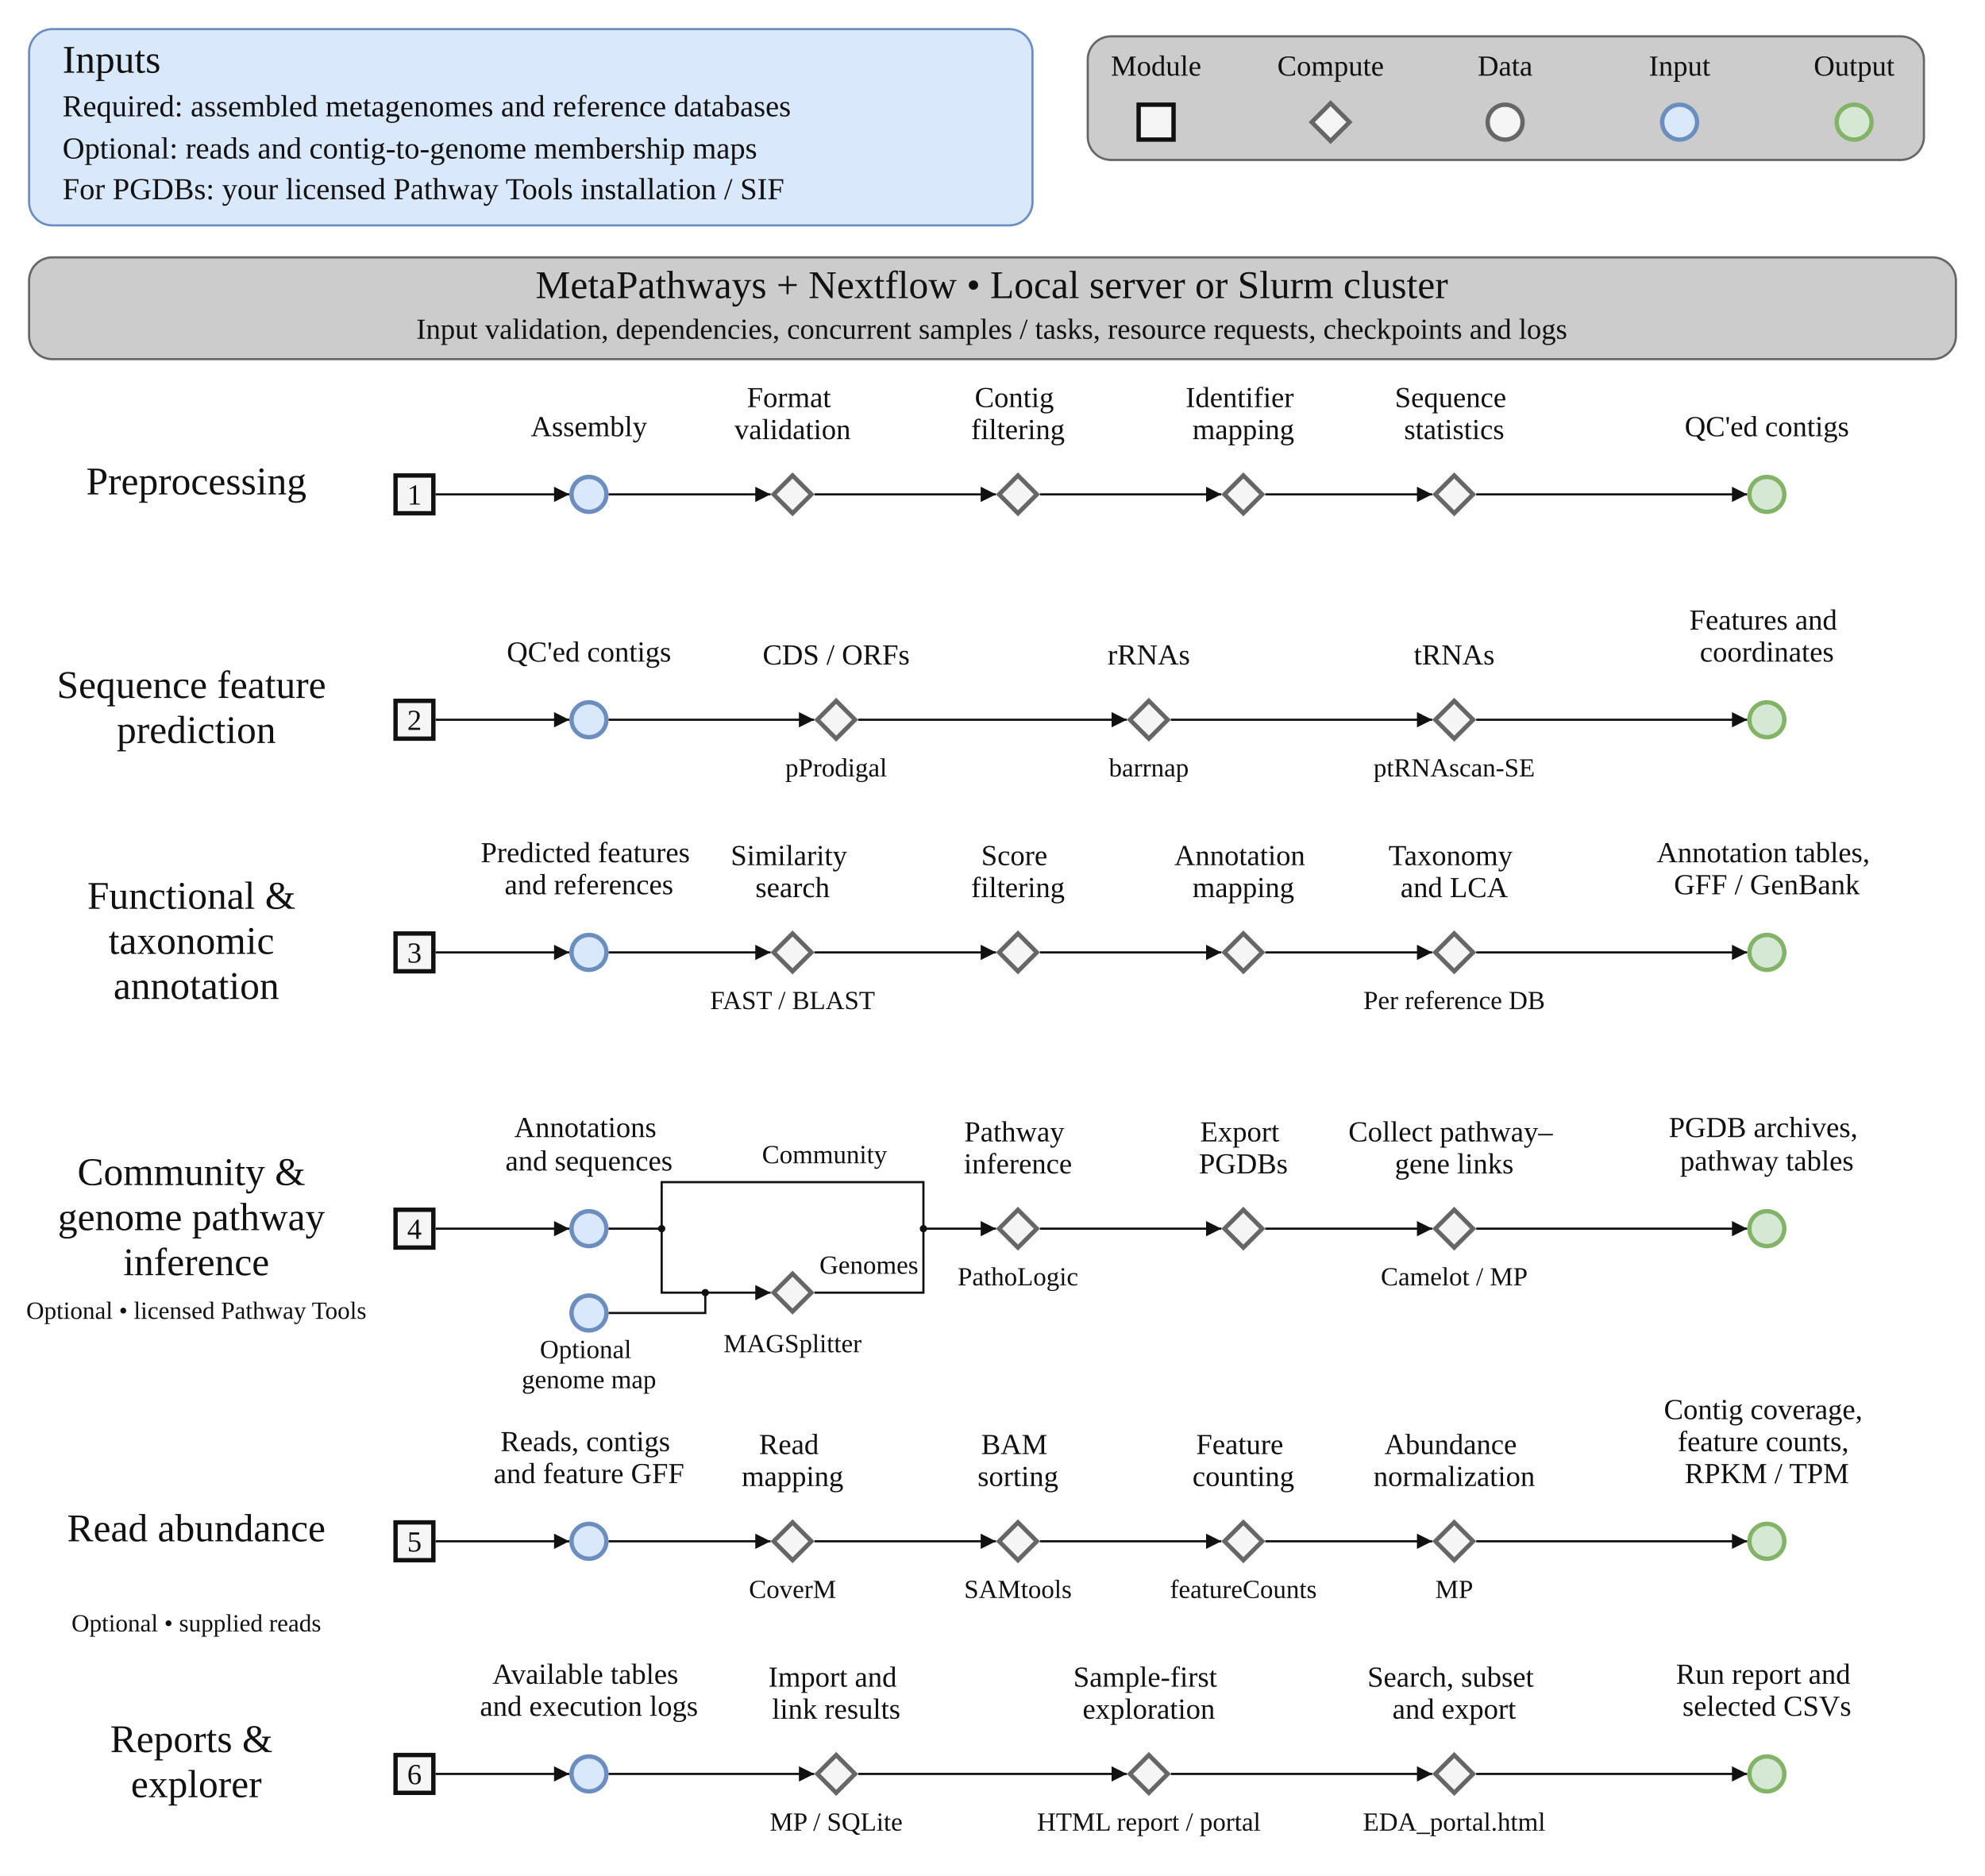
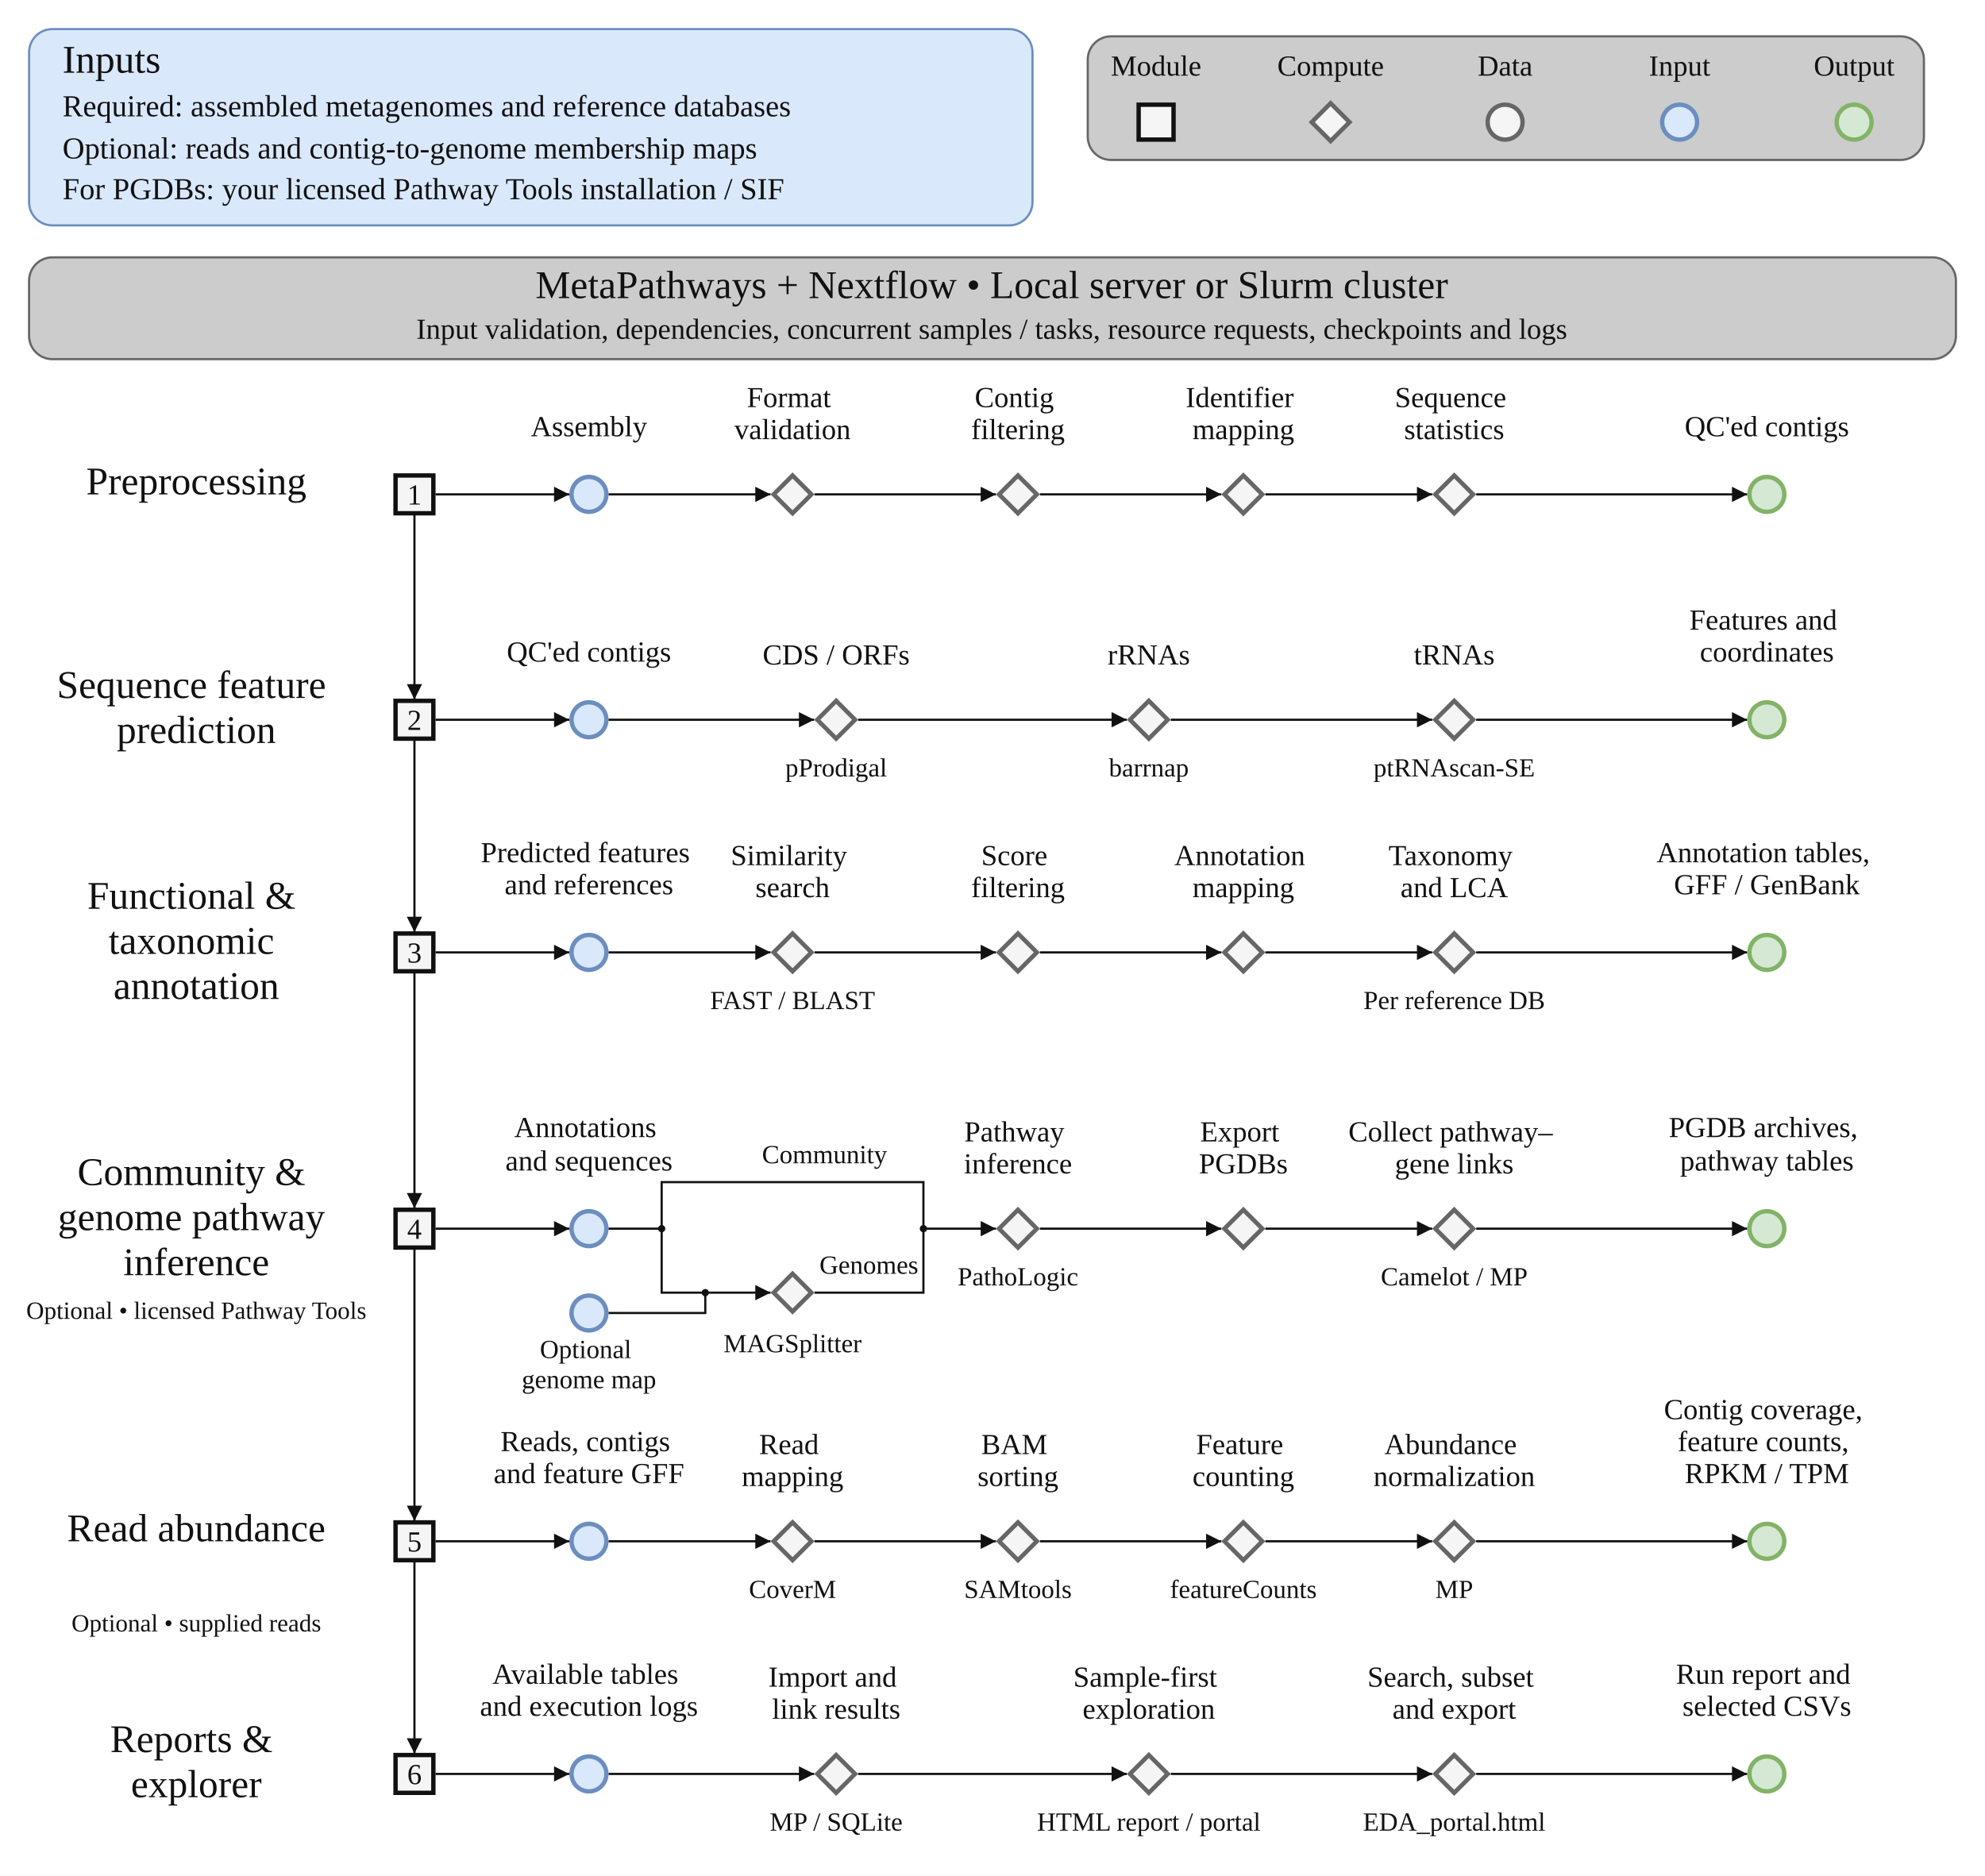
<svg xmlns="http://www.w3.org/2000/svg" viewBox="135 0 1365 1290" width="1365" height="1290" role="img" aria-labelledby="workflow-title workflow-desc">
  <rect width="1500" height="1290" fill="#FFFFFF" />
  <defs>
    <marker id="arrow" viewBox="0 0 10 10" refX="10" refY="5" markerWidth="7" markerHeight="7" orient="auto-start-reverse">
      <path d="M 0 0 L 10 5 L 0 10 z" fill="#111111" />
    </marker>
  </defs>
  <style>text { font-family: "Times New Roman", Times, serif; fill: #111111; } .wire { fill: none; stroke: #111111; stroke-width: 1.5; marker-end: url(#arrow); } .branch { fill: none; stroke: #111111; stroke-width: 1.5; stroke-linejoin: miter; }</style>
  <rect x="155" y="20" width="690" height="135" rx="16" fill="#DAE8FC" stroke="#6C8EBF" stroke-width="1.5" />
  <text x="178" y="50" font-size="27" text-anchor="start">
    <tspan x="178" dy="0">Inputs</tspan>
  </text>
  <text x="178" y="80" font-size="21" text-anchor="start">
    <tspan x="178" dy="0">Required: assembled metagenomes and reference databases</tspan>
  </text>
  <text x="178" y="109" font-size="21" text-anchor="start">
    <tspan x="178" dy="0">Optional: reads and contig-to-genome membership maps</tspan>
  </text>
  <text x="178" y="137" font-size="21" text-anchor="start">
    <tspan x="178" dy="0">For PGDBs: your licensed Pathway Tools installation / SIF</tspan>
  </text>
  <rect x="883" y="25" width="575" height="85" rx="16" fill="#CCCCCC" stroke="#666666" stroke-width="1.5" />
  <text x="930" y="52" font-size="20" text-anchor="middle">
    <tspan x="930" dy="0">Module</tspan>
  </text>
  <text x="1050" y="52" font-size="20" text-anchor="middle">
    <tspan x="1050" dy="0">Compute</tspan>
  </text>
  <text x="1170" y="52" font-size="20" text-anchor="middle">
    <tspan x="1170" dy="0">Data</tspan>
  </text>
  <text x="1290" y="52" font-size="20" text-anchor="middle">
    <tspan x="1290" dy="0">Input</tspan>
  </text>
  <text x="1410" y="52" font-size="20" text-anchor="middle">
    <tspan x="1410" dy="0">Output</tspan>
  </text>
  <rect x="918" y="72" width="24" height="24" fill="#F5F5F5" stroke="#111111" stroke-width="3" />
  <path d="M 1050 71 L 1063 84 L 1050 97 L 1037 84 Z" fill="#F5F5F5" stroke="#666666" stroke-width="3" />
  <circle cx="1170" cy="84" r="12" fill="#F5F5F5" stroke="#666666" stroke-width="3" />
  <circle cx="1290" cy="84" r="12" fill="#DAE8FC" stroke="#6C8EBF" stroke-width="3" />
  <circle cx="1410" cy="84" r="12" fill="#D5E8D4" stroke="#82B366" stroke-width="3" />
  <rect x="155" y="177" width="1325" height="70" rx="16" fill="#CCCCCC" stroke="#666666" stroke-width="1.5" />
  <text x="817" y="205" font-size="27" text-anchor="middle">
    <tspan x="817" dy="0">MetaPathways + Nextflow  •  Local server or Slurm cluster</tspan>
  </text>
  <text x="817" y="233" font-size="20" text-anchor="middle">
    <tspan x="817" dy="0">Input validation, dependencies, concurrent samples / tasks, resource requests, checkpoints and logs</tspan>
  </text>
  <text x="270" y="340" font-size="27" text-anchor="middle">
    <tspan x="270" dy="0">Preprocessing</tspan>
  </text>
  <rect x="407" y="327" width="26" height="26" fill="#F5F5F5" stroke="#111111" stroke-width="3" />
  <text x="420" y="347" font-size="20" text-anchor="middle">
    <tspan x="420" dy="0">1</tspan>
  </text>
  <path d="M 434.5 340 L 526.5 340" class="wire" />
  <circle cx="540" cy="340" r="12" fill="#DAE8FC" stroke="#6C8EBF" stroke-width="3" />
  <text x="540" y="300" font-size="20" text-anchor="middle">
    <tspan x="540" dy="0">Assembly</tspan>
  </text>
  <path d="M 553.5 340 L 664.879 340" class="wire" />
  <path d="M 680 327 L 693 340 L 680 353 L 667 340 Z" fill="#F5F5F5" stroke="#666666" stroke-width="3" />
  <text x="680" y="280" font-size="20" text-anchor="middle">
    <tspan x="680" dy="0">Format</tspan>
    <tspan x="680" dy="22">validation</tspan>
  </text>
  <path d="M 695.121 340 L 819.879 340" class="wire" />
  <path d="M 835 327 L 848 340 L 835 353 L 822 340 Z" fill="#F5F5F5" stroke="#666666" stroke-width="3" />
  <text x="835" y="280" font-size="20" text-anchor="middle">
    <tspan x="835" dy="0">Contig</tspan>
    <tspan x="835" dy="22">filtering</tspan>
  </text>
  <path d="M 850.121 340 L 974.879 340" class="wire" />
  <path d="M 990 327 L 1003 340 L 990 353 L 977 340 Z" fill="#F5F5F5" stroke="#666666" stroke-width="3" />
  <text x="990" y="280" font-size="20" text-anchor="middle">
    <tspan x="990" dy="0">Identifier</tspan>
    <tspan x="990" dy="22">mapping</tspan>
  </text>
  <path d="M 1005.12 340 L 1119.88 340" class="wire" />
  <path d="M 1135 327 L 1148 340 L 1135 353 L 1122 340 Z" fill="#F5F5F5" stroke="#666666" stroke-width="3" />
  <text x="1135" y="280" font-size="20" text-anchor="middle">
    <tspan x="1135" dy="0">Sequence</tspan>
    <tspan x="1135" dy="22">statistics</tspan>
  </text>
  <path d="M 1150.12 340 L 1336.5 340" class="wire" />
  <circle cx="1350" cy="340" r="12" fill="#D5E8D4" stroke="#82B366" stroke-width="3" />
  <text x="1350" y="300" font-size="20" text-anchor="middle">
    <tspan x="1350" dy="0">QC'ed contigs</tspan>
  </text>
  <text x="270" y="480" font-size="27" text-anchor="middle">
    <tspan x="270" dy="0">Sequence feature</tspan>
    <tspan x="270" dy="31">prediction</tspan>
  </text>
  <rect x="407" y="482" width="26" height="26" fill="#F5F5F5" stroke="#111111" stroke-width="3" />
  <text x="420" y="502" font-size="20" text-anchor="middle">
    <tspan x="420" dy="0">2</tspan>
  </text>
  <path d="M 434.5 495 L 526.5 495" class="wire" />
  <circle cx="540" cy="495" r="12" fill="#DAE8FC" stroke="#6C8EBF" stroke-width="3" />
  <text x="540" y="455" font-size="20" text-anchor="middle">
    <tspan x="540" dy="0">QC'ed contigs</tspan>
  </text>
  <path d="M 553.5 495 L 694.879 495" class="wire" />
  <path d="M 710 482 L 723 495 L 710 508 L 697 495 Z" fill="#F5F5F5" stroke="#666666" stroke-width="3" />
  <text x="710" y="457" font-size="20" text-anchor="middle">
    <tspan x="710" dy="0">CDS / ORFs</tspan>
  </text>
  <text x="710" y="534" font-size="18" text-anchor="middle">
    <tspan x="710" dy="0">pProdigal</tspan>
  </text>
  <path d="M 725.121 495 L 909.879 495" class="wire" />
  <path d="M 925 482 L 938 495 L 925 508 L 912 495 Z" fill="#F5F5F5" stroke="#666666" stroke-width="3" />
  <text x="925" y="457" font-size="20" text-anchor="middle">
    <tspan x="925" dy="0">rRNAs</tspan>
  </text>
  <text x="925" y="534" font-size="18" text-anchor="middle">
    <tspan x="925" dy="0">barrnap</tspan>
  </text>
  <path d="M 940.121 495 L 1119.88 495" class="wire" />
  <path d="M 1135 482 L 1148 495 L 1135 508 L 1122 495 Z" fill="#F5F5F5" stroke="#666666" stroke-width="3" />
  <text x="1135" y="457" font-size="20" text-anchor="middle">
    <tspan x="1135" dy="0">tRNAs</tspan>
  </text>
  <text x="1135" y="534" font-size="18" text-anchor="middle">
    <tspan x="1135" dy="0">ptRNAscan-SE</tspan>
  </text>
  <path d="M 1150.12 495 L 1336.5 495" class="wire" />
  <circle cx="1350" cy="495" r="12" fill="#D5E8D4" stroke="#82B366" stroke-width="3" />
  <text x="1350" y="433" font-size="20" text-anchor="middle">
    <tspan x="1350" dy="0">Features and</tspan>
    <tspan x="1350" dy="22">coordinates</tspan>
  </text>
  <text x="270" y="625" font-size="27" text-anchor="middle">
    <tspan x="270" dy="0">Functional &amp;</tspan>
    <tspan x="270" dy="31">taxonomic</tspan>
    <tspan x="270" dy="31">annotation</tspan>
  </text>
  <rect x="407" y="642" width="26" height="26" fill="#F5F5F5" stroke="#111111" stroke-width="3" />
  <text x="420" y="662" font-size="20" text-anchor="middle">
    <tspan x="420" dy="0">3</tspan>
  </text>
  <path d="M 434.5 655 L 526.5 655" class="wire" />
  <circle cx="540" cy="655" r="12" fill="#DAE8FC" stroke="#6C8EBF" stroke-width="3" />
  <text x="540" y="593" font-size="20" text-anchor="middle">
    <tspan x="540" dy="0">Predicted features</tspan>
    <tspan x="540" dy="22">and references</tspan>
  </text>
  <path d="M 553.5 655 L 664.879 655" class="wire" />
  <path d="M 680 642 L 693 655 L 680 668 L 667 655 Z" fill="#F5F5F5" stroke="#666666" stroke-width="3" />
  <text x="680" y="595" font-size="20" text-anchor="middle">
    <tspan x="680" dy="0">Similarity</tspan>
    <tspan x="680" dy="22">search</tspan>
  </text>
  <text x="680" y="694" font-size="18" text-anchor="middle">
    <tspan x="680" dy="0">FAST / BLAST</tspan>
  </text>
  <path d="M 695.121 655 L 819.879 655" class="wire" />
  <path d="M 835 642 L 848 655 L 835 668 L 822 655 Z" fill="#F5F5F5" stroke="#666666" stroke-width="3" />
  <text x="835" y="595" font-size="20" text-anchor="middle">
    <tspan x="835" dy="0">Score</tspan>
    <tspan x="835" dy="22">filtering</tspan>
  </text>
  <path d="M 850.121 655 L 974.879 655" class="wire" />
  <path d="M 990 642 L 1003 655 L 990 668 L 977 655 Z" fill="#F5F5F5" stroke="#666666" stroke-width="3" />
  <text x="990" y="595" font-size="20" text-anchor="middle">
    <tspan x="990" dy="0">Annotation</tspan>
    <tspan x="990" dy="22">mapping</tspan>
  </text>
  <path d="M 1005.12 655 L 1119.88 655" class="wire" />
  <path d="M 1135 642 L 1148 655 L 1135 668 L 1122 655 Z" fill="#F5F5F5" stroke="#666666" stroke-width="3" />
  <text x="1135" y="595" font-size="20" text-anchor="middle">
    <tspan x="1135" dy="0">Taxonomy</tspan>
    <tspan x="1135" dy="22">and LCA</tspan>
  </text>
  <text x="1135" y="694" font-size="18" text-anchor="middle">
    <tspan x="1135" dy="0">Per reference DB</tspan>
  </text>
  <path d="M 1150.12 655 L 1336.5 655" class="wire" />
  <circle cx="1350" cy="655" r="12" fill="#D5E8D4" stroke="#82B366" stroke-width="3" />
  <text x="1350" y="593" font-size="20" text-anchor="middle">
    <tspan x="1350" dy="0">Annotation tables,</tspan>
    <tspan x="1350" dy="22">GFF / GenBank</tspan>
  </text>
  <text x="270" y="815" font-size="27" text-anchor="middle">
    <tspan x="270" dy="0">Community &amp;</tspan>
    <tspan x="270" dy="31">genome pathway</tspan>
    <tspan x="270" dy="31">inference</tspan>
  </text>
  <rect x="407" y="832" width="26" height="26" fill="#F5F5F5" stroke="#111111" stroke-width="3" />
  <text x="420" y="852" font-size="20" text-anchor="middle">
    <tspan x="420" dy="0">4</tspan>
  </text>
  <path d="M 434.5 845 L 526.5 845" class="wire" />
  <circle cx="540" cy="845" r="12" fill="#DAE8FC" stroke="#6C8EBF" stroke-width="3" />
  <text x="540" y="782" font-size="20" text-anchor="middle">
    <tspan x="540" dy="0">Annotations</tspan>
    <tspan x="540" dy="23.0">and sequences</tspan>
  </text>
  <circle cx="540" cy="903" r="12" fill="#DAE8FC" stroke="#6C8EBF" stroke-width="3" />
  <text x="540" y="934" font-size="18" text-anchor="middle">
    <tspan x="540" dy="0">Optional</tspan>
    <tspan x="540" dy="20.7">genome map</tspan>
  </text>
  <text x="702" y="800" font-size="18" text-anchor="middle">
    <tspan x="702" dy="0">Community</tspan>
  </text>
  <path d="M 680 876 L 693 889 L 680 902 L 667 889 Z" fill="#F5F5F5" stroke="#666666" stroke-width="3" />
  <text x="680" y="930" font-size="18" text-anchor="middle">
    <tspan x="680" dy="0">MAGSplitter</tspan>
  </text>
  <text x="732.5" y="876" font-size="18" text-anchor="middle">
    <tspan x="732.5" dy="0">Genomes</tspan>
  </text>
  <path d="M 835 832 L 848 845 L 835 858 L 822 845 Z" fill="#F5F5F5" stroke="#666666" stroke-width="3" />
  <text x="835" y="785" font-size="20" text-anchor="middle">
    <tspan x="835" dy="0">Pathway</tspan>
    <tspan x="835" dy="22">inference</tspan>
  </text>
  <text x="835" y="884" font-size="18" text-anchor="middle">
    <tspan x="835" dy="0">PathoLogic</tspan>
  </text>
  <path d="M 850.121 845 L 974.879 845" class="wire" />
  <path d="M 990 832 L 1003 845 L 990 858 L 977 845 Z" fill="#F5F5F5" stroke="#666666" stroke-width="3" />
  <text x="990" y="785" font-size="20" text-anchor="middle">
    <tspan x="990" dy="0">Export</tspan>
    <tspan x="990" dy="22">PGDBs</tspan>
  </text>
  <path d="M 1005.12 845 L 1119.88 845" class="wire" />
  <path d="M 1135 832 L 1148 845 L 1135 858 L 1122 845 Z" fill="#F5F5F5" stroke="#666666" stroke-width="3" />
  <text x="1135" y="785" font-size="20" text-anchor="middle">
    <tspan x="1135" dy="0">Collect pathway–</tspan>
    <tspan x="1135" dy="22">gene links</tspan>
  </text>
  <text x="1135" y="884" font-size="18" text-anchor="middle">
    <tspan x="1135" dy="0">Camelot / MP</tspan>
  </text>
  <path d="M 1150.12 845 L 1336.5 845" class="wire" />
  <circle cx="1350" cy="845" r="12" fill="#D5E8D4" stroke="#82B366" stroke-width="3" />
  <text x="1350" y="782" font-size="20" text-anchor="middle">
    <tspan x="1350" dy="0">PGDB archives,</tspan>
    <tspan x="1350" dy="23.0">pathway tables</tspan>
  </text>
  <text x="270" y="1060" font-size="27" text-anchor="middle">
    <tspan x="270" dy="0">Read abundance</tspan>
  </text>
  <rect x="407" y="1047" width="26" height="26" fill="#F5F5F5" stroke="#111111" stroke-width="3" />
  <text x="420" y="1067" font-size="20" text-anchor="middle">
    <tspan x="420" dy="0">5</tspan>
  </text>
  <path d="M 434.5 1060 L 526.5 1060" class="wire" />
  <circle cx="540" cy="1060" r="12" fill="#DAE8FC" stroke="#6C8EBF" stroke-width="3" />
  <text x="540" y="998" font-size="20" text-anchor="middle">
    <tspan x="540" dy="0">Reads, contigs</tspan>
    <tspan x="540" dy="22">and feature GFF</tspan>
  </text>
  <path d="M 553.5 1060 L 664.879 1060" class="wire" />
  <path d="M 680 1047 L 693 1060 L 680 1073 L 667 1060 Z" fill="#F5F5F5" stroke="#666666" stroke-width="3" />
  <text x="680" y="1000" font-size="20" text-anchor="middle">
    <tspan x="680" dy="0">Read</tspan>
    <tspan x="680" dy="22">mapping</tspan>
  </text>
  <text x="680" y="1099" font-size="18" text-anchor="middle">
    <tspan x="680" dy="0">CoverM</tspan>
  </text>
  <path d="M 695.121 1060 L 819.879 1060" class="wire" />
  <path d="M 835 1047 L 848 1060 L 835 1073 L 822 1060 Z" fill="#F5F5F5" stroke="#666666" stroke-width="3" />
  <text x="835" y="1000" font-size="20" text-anchor="middle">
    <tspan x="835" dy="0">BAM</tspan>
    <tspan x="835" dy="22">sorting</tspan>
  </text>
  <text x="835" y="1099" font-size="18" text-anchor="middle">
    <tspan x="835" dy="0">SAMtools</tspan>
  </text>
  <path d="M 850.121 1060 L 974.879 1060" class="wire" />
  <path d="M 990 1047 L 1003 1060 L 990 1073 L 977 1060 Z" fill="#F5F5F5" stroke="#666666" stroke-width="3" />
  <text x="990" y="1000" font-size="20" text-anchor="middle">
    <tspan x="990" dy="0">Feature</tspan>
    <tspan x="990" dy="22">counting</tspan>
  </text>
  <text x="990" y="1099" font-size="18" text-anchor="middle">
    <tspan x="990" dy="0">featureCounts</tspan>
  </text>
  <path d="M 1005.12 1060 L 1119.88 1060" class="wire" />
  <path d="M 1135 1047 L 1148 1060 L 1135 1073 L 1122 1060 Z" fill="#F5F5F5" stroke="#666666" stroke-width="3" />
  <text x="1135" y="1000" font-size="20" text-anchor="middle">
    <tspan x="1135" dy="0">Abundance</tspan>
    <tspan x="1135" dy="22">normalization</tspan>
  </text>
  <text x="1135" y="1099" font-size="18" text-anchor="middle">
    <tspan x="1135" dy="0">MP</tspan>
  </text>
  <path d="M 1150.12 1060 L 1336.5 1060" class="wire" />
  <circle cx="1350" cy="1060" r="12" fill="#D5E8D4" stroke="#82B366" stroke-width="3" />
  <text x="1350" y="976" font-size="20" text-anchor="middle">
    <tspan x="1350" dy="0">Contig coverage,</tspan>
    <tspan x="1350" dy="22">feature counts,</tspan>
    <tspan x="1350" dy="22">RPKM / TPM</tspan>
  </text>
  <text x="270" y="1205" font-size="27" text-anchor="middle">
    <tspan x="270" dy="0">Reports &amp;</tspan>
    <tspan x="270" dy="31">explorer</tspan>
  </text>
  <rect x="407" y="1207" width="26" height="26" fill="#F5F5F5" stroke="#111111" stroke-width="3" />
  <text x="420" y="1227" font-size="20" text-anchor="middle">
    <tspan x="420" dy="0">6</tspan>
  </text>
  <path d="M 434.5 1220 L 526.5 1220" class="wire" />
  <circle cx="540" cy="1220" r="12" fill="#DAE8FC" stroke="#6C8EBF" stroke-width="3" />
  <text x="540" y="1158" font-size="20" text-anchor="middle">
    <tspan x="540" dy="0">Available tables</tspan>
    <tspan x="540" dy="22">and execution logs</tspan>
  </text>
  <path d="M 553.5 1220 L 694.879 1220" class="wire" />
  <path d="M 710 1207 L 723 1220 L 710 1233 L 697 1220 Z" fill="#F5F5F5" stroke="#666666" stroke-width="3" />
  <text x="710" y="1160" font-size="20" text-anchor="middle">
    <tspan x="710" dy="0">Import and</tspan>
    <tspan x="710" dy="22">link results</tspan>
  </text>
  <text x="710" y="1259" font-size="18" text-anchor="middle">
    <tspan x="710" dy="0">MP / SQLite</tspan>
  </text>
  <path d="M 725.121 1220 L 909.879 1220" class="wire" />
  <path d="M 925 1207 L 938 1220 L 925 1233 L 912 1220 Z" fill="#F5F5F5" stroke="#666666" stroke-width="3" />
  <text x="925" y="1160" font-size="20" text-anchor="middle">
    <tspan x="925" dy="0">Sample-first</tspan>
    <tspan x="925" dy="22">exploration</tspan>
  </text>
  <text x="925" y="1259" font-size="18" text-anchor="middle">
    <tspan x="925" dy="0">HTML report / portal</tspan>
  </text>
  <path d="M 940.121 1220 L 1119.88 1220" class="wire" />
  <path d="M 1135 1207 L 1148 1220 L 1135 1233 L 1122 1220 Z" fill="#F5F5F5" stroke="#666666" stroke-width="3" />
  <text x="1135" y="1160" font-size="20" text-anchor="middle">
    <tspan x="1135" dy="0">Search, subset</tspan>
    <tspan x="1135" dy="22">and export</tspan>
  </text>
  <text x="1135" y="1259" font-size="18" text-anchor="middle">
    <tspan x="1135" dy="0">EDA_portal.html</tspan>
  </text>
  <path d="M 1150.12 1220 L 1336.5 1220" class="wire" />
  <circle cx="1350" cy="1220" r="12" fill="#D5E8D4" stroke="#82B366" stroke-width="3" />
  <text x="1350" y="1158" font-size="20" text-anchor="middle">
    <tspan x="1350" dy="0">Run report and</tspan>
    <tspan x="1350" dy="22">selected CSVs</tspan>
  </text>
  <path d="M 553.5 845 L 590 845" class="branch" />
  <path d="M 590 845 L 590 813 L 770 813 L 770 845" class="branch" />
  <path d="M 590 845 L 590 889 L 620 889" class="branch" />
  <path d="M 553.5 903 L 620 903 L 620 889" class="branch" />
  <path d="M 620 889 L 664.879 889" class="wire" />
  <path d="M 695.121 889 L 770 889 L 770 845" class="branch" />
  <path d="M 770 845 L 819.879 845" class="wire" />
  <circle cx="590" cy="845" r="2.5" fill="#111111" />
  <circle cx="620" cy="889" r="2.5" fill="#111111" />
  <circle cx="770" cy="845" r="2.5" fill="#111111" />
  <text x="270" y="907" font-size="17" text-anchor="middle">Optional • licensed Pathway Tools</text>
  <text x="270" y="1122" font-size="17" text-anchor="middle">Optional • supplied reads</text>
+   <path d="M 420 354 L 420 481" fill="none" stroke="#111111" stroke-width="1.5" marker-end="url(#arrow)" class="module-flow" />
+   <path d="M 420 509 L 420 641" fill="none" stroke="#111111" stroke-width="1.5" marker-end="url(#arrow)" class="module-flow" />
+   <path d="M 420 669 L 420 831" fill="none" stroke="#111111" stroke-width="1.5" marker-end="url(#arrow)" class="module-flow" />
+   <path d="M 420 859 L 420 1046" fill="none" stroke="#111111" stroke-width="1.5" marker-end="url(#arrow)" class="module-flow" />
+   <path d="M 420 1074 L 420 1206" fill="none" stroke="#111111" stroke-width="1.5" marker-end="url(#arrow)" class="module-flow" />
</svg>
